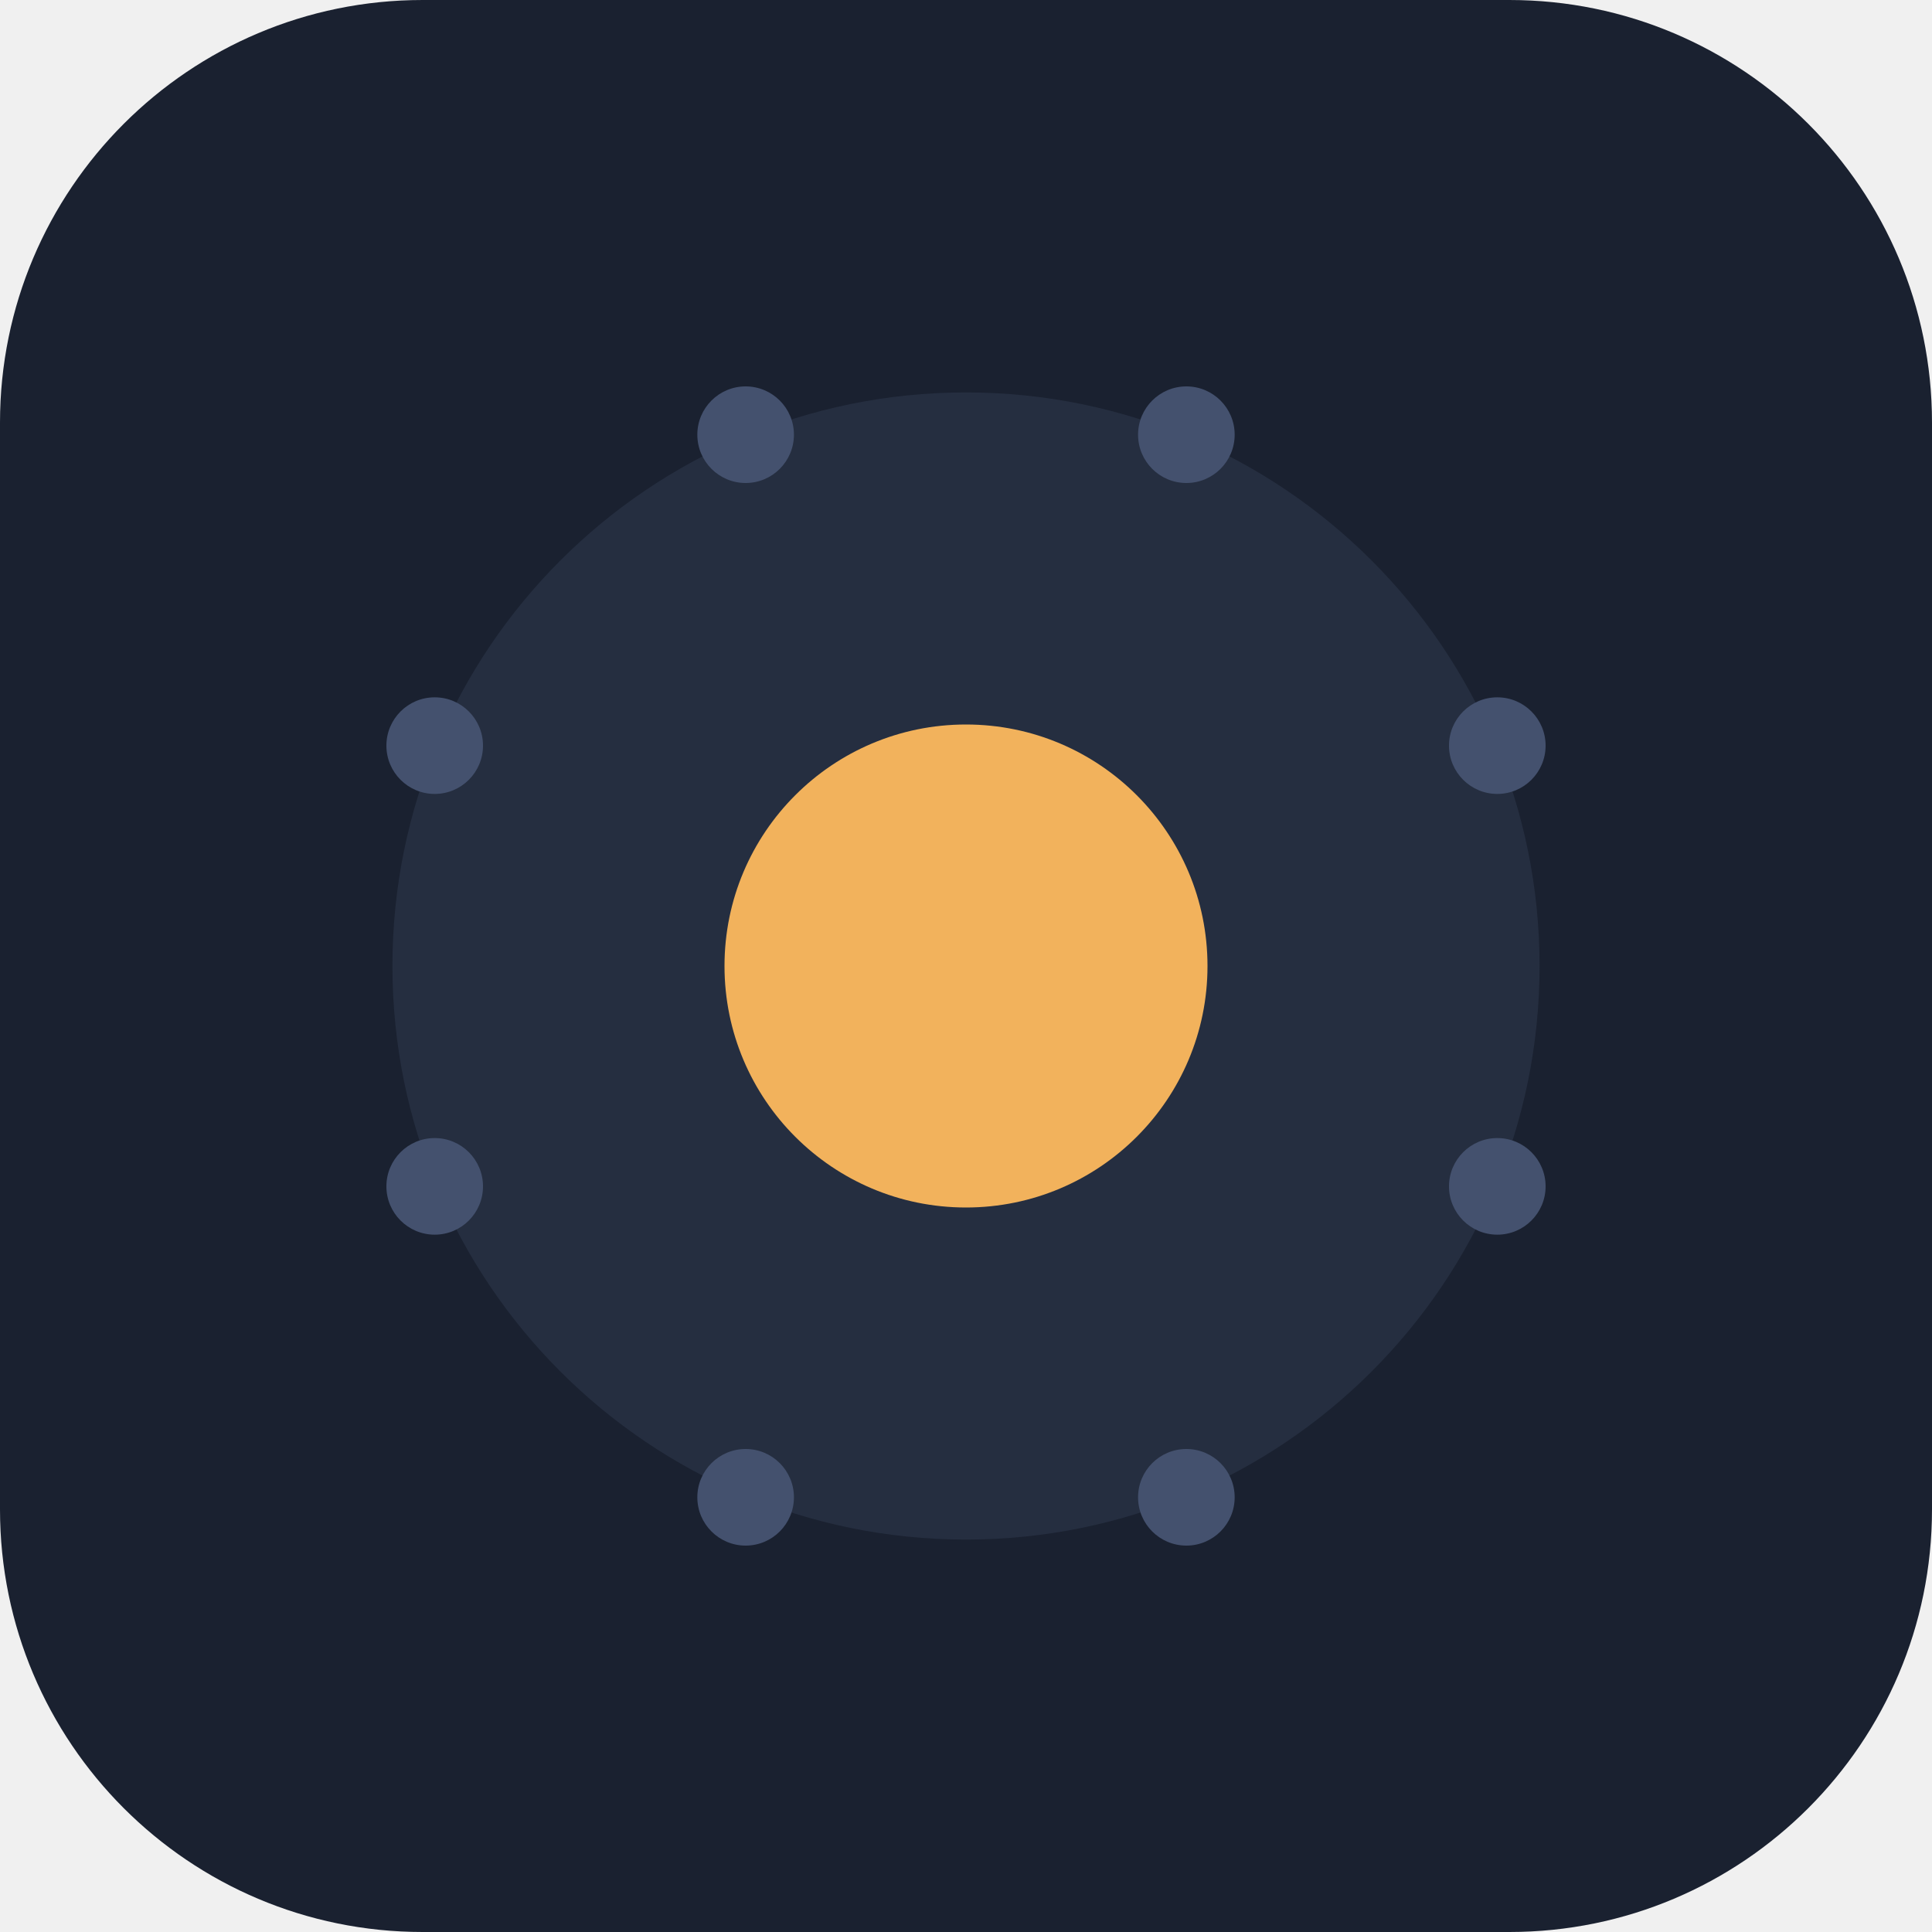
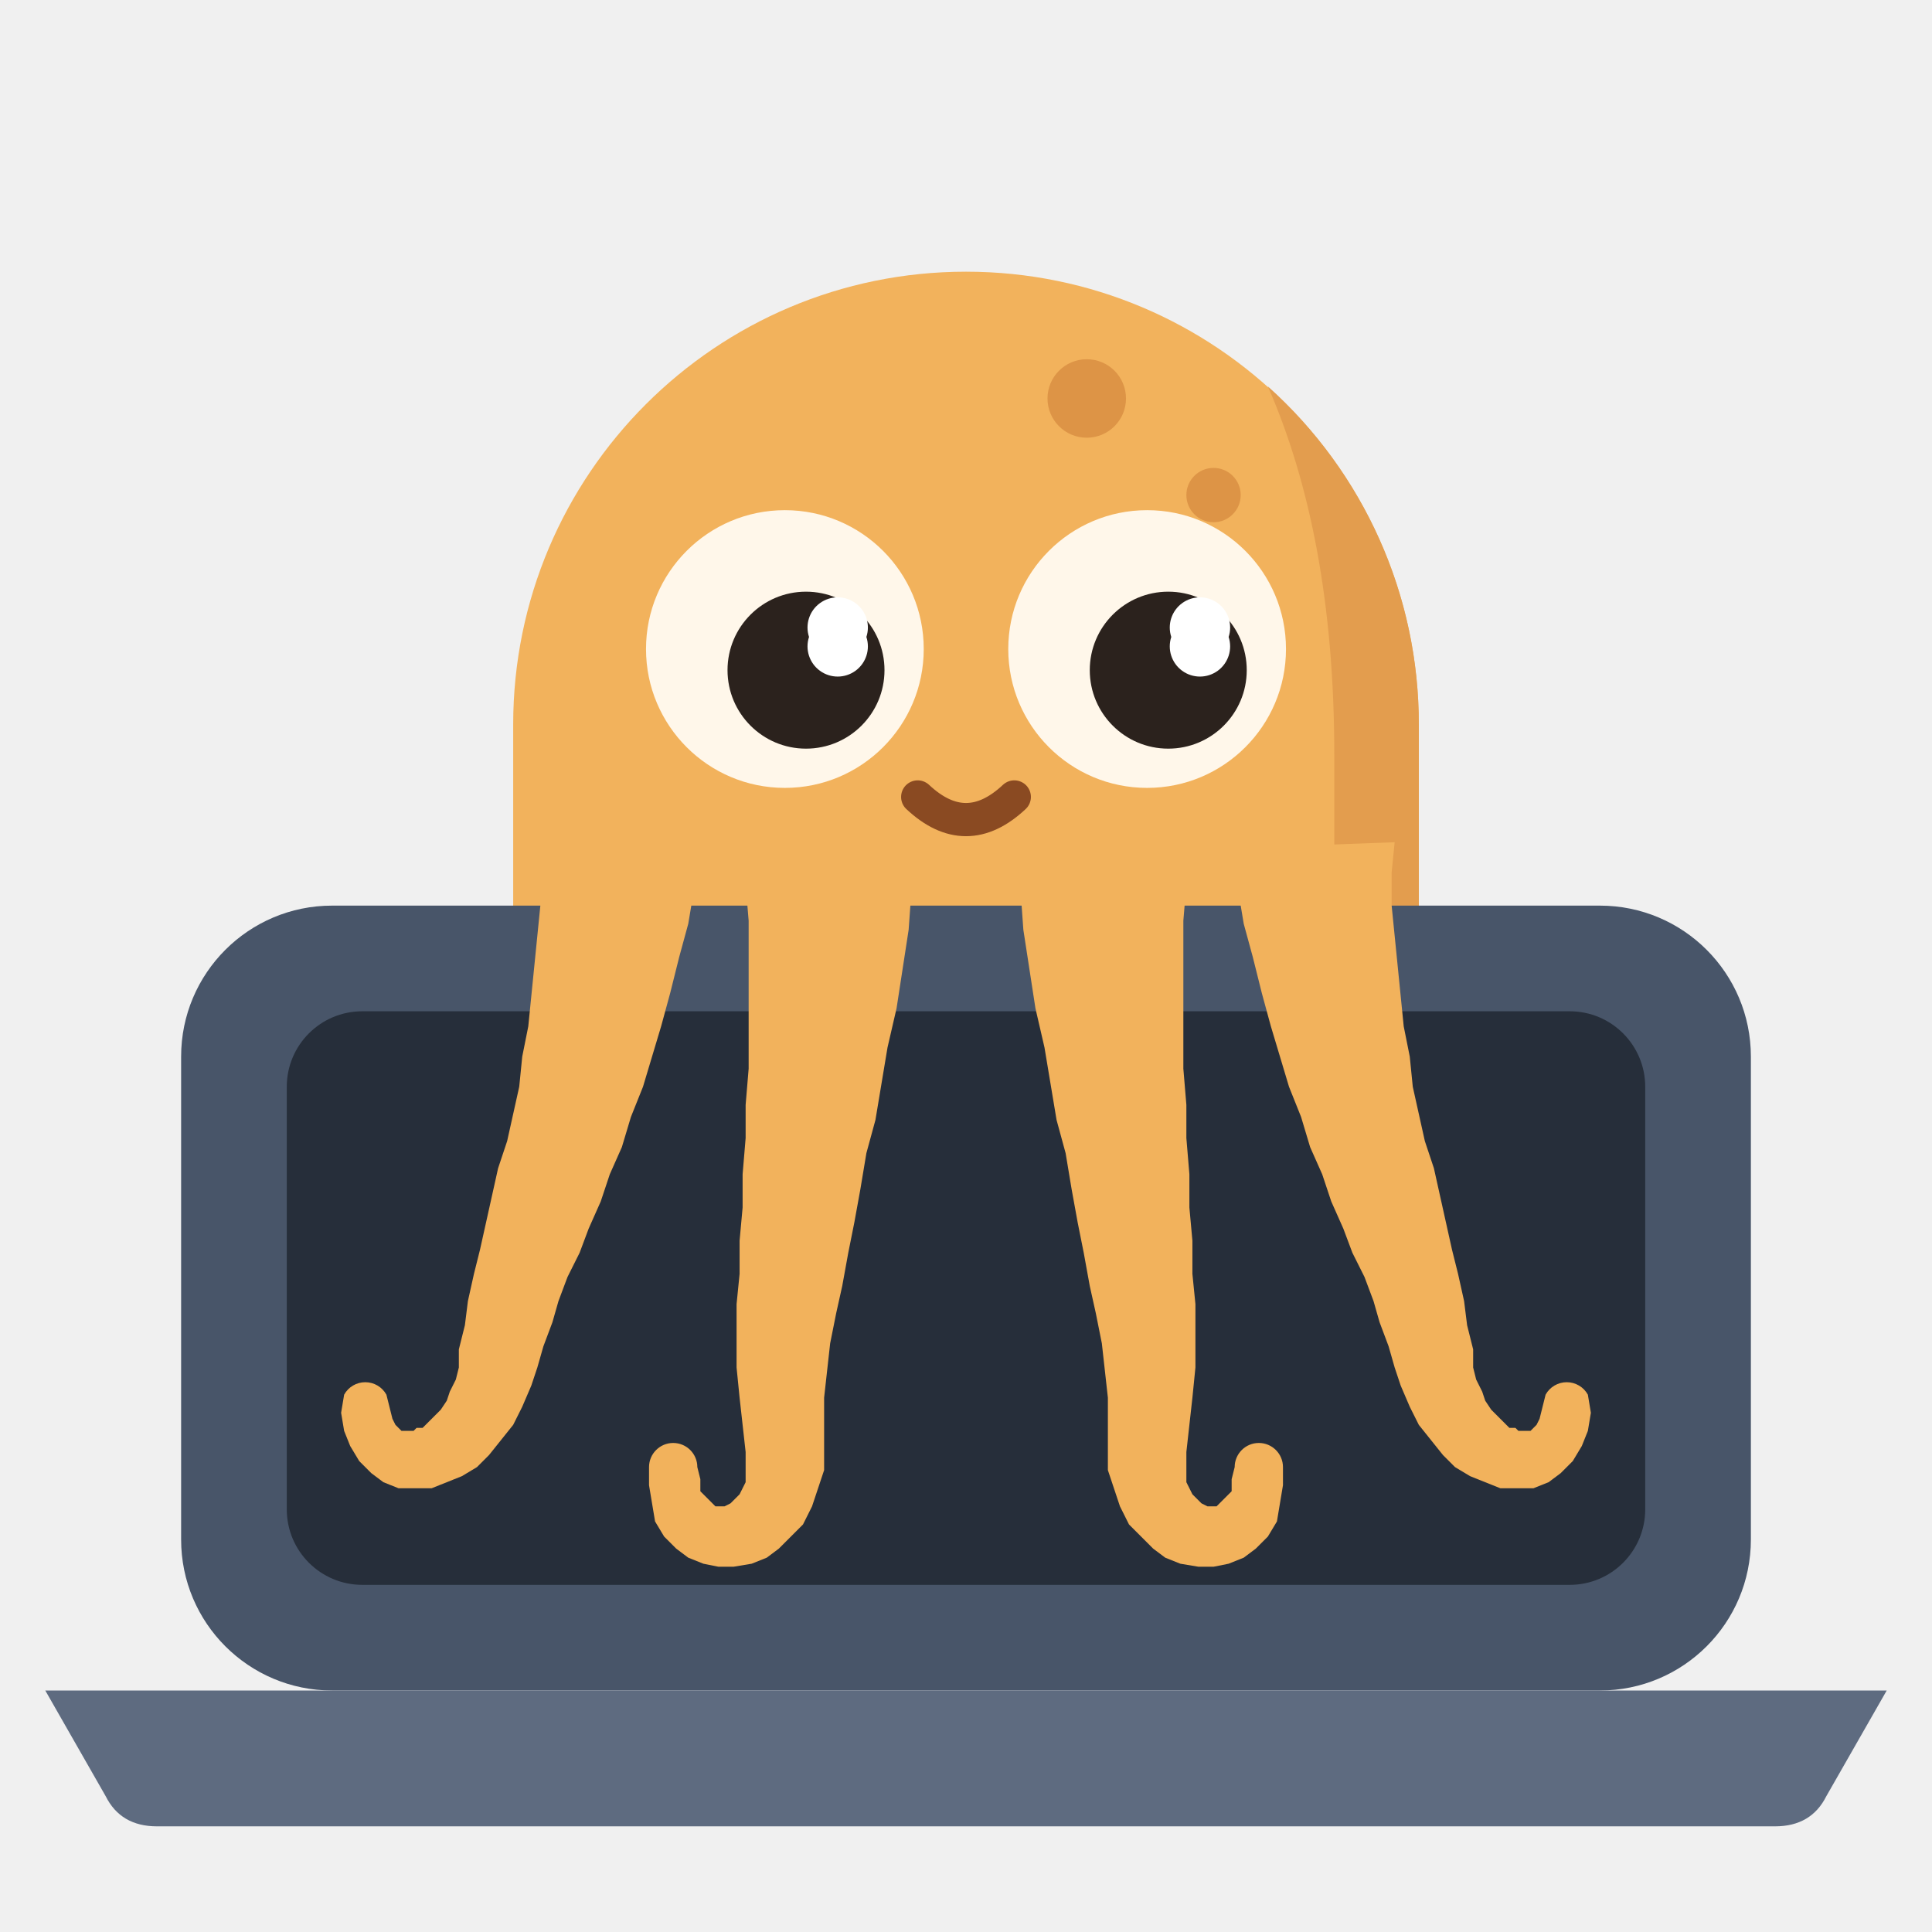
- <svg xmlns="http://www.w3.org/2000/svg" viewBox="0 0 64 64">
-   <rect width="64" height="64" rx="14" fill="#1A2130" />
-   <circle cx="32" cy="32" r="19" fill="#252E40" />
-   <circle cx="32" cy="32" r="8" fill="#F2B25C" />
-   <g fill="#44516E">
-     <circle cx="39.3" cy="14.4" r="1.6" />
-     <circle cx="49.6" cy="24.7" r="1.6" />
-     <circle cx="49.6" cy="39.3" r="1.6" />
-     <circle cx="39.3" cy="49.6" r="1.6" />
-     <circle cx="24.7" cy="49.6" r="1.6" />
-     <circle cx="14.4" cy="39.3" r="1.6" />
-     <circle cx="14.4" cy="24.7" r="1.6" />
-     <circle cx="24.7" cy="14.4" r="1.6" />
-   </g>
+ <svg xmlns="http://www.w3.org/2000/svg" viewBox="0 0 64 64" width="256" height="256" role="img" aria-label="Logo do Otto TV">
+   <path d="M17 34V24A15 15 0 0 1 47 24V34Z" fill="#F2B25C" />
+   <path d="M42 12.8A15 15 0 0 1 47 24V34H44.2V25C44.2 20 43.4 16 42 12.8Z" fill="#E39D4E" />
+   <path d="M34.7 13.2a1.3 1.3 0 1 0 2.6 0a1.3 1.3 0 1 0 -2.6 0ZM39.3 16.4a0.9 0.9 0 1 0 1.8 0a0.9 0.9 0 1 0 -1.8 0Z" fill="#DD9446" />
+   <path d="M21.4 21.5a4.6 4.6 0 1 0 9.2 0a4.6 4.6 0 1 0 -9.2 0ZM33.4 21.5a4.6 4.6 0 1 0 9.2 0a4.6 4.6 0 1 0 -9.2 0Z" fill="#FFF7EA" />
+   <path d="M24.1 22.2a2.6 2.6 0 1 0 5.2 0a2.6 2.6 0 1 0 -5.2 0ZM36.1 22.2a2.6 2.6 0 1 0 5.2 0a2.6 2.6 0 1 0 -5.2 0Z" fill="#2B221D" />
+   <path d="M26.8 21.1a1 1 0 1 0 1.9 0a1 1 0 1 0 -1.9 0ZM38.8 21.1a1 1 0 1 0 1.9 0a1 1 0 1 0 -1.9 0Z" fill="#FFFFFF" />
+   <path d="M30.4 26.4Q32 27.9 33.6 26.4" fill="none" stroke="#8A4A22" stroke-width="1.1" stroke-linecap="round" stroke-linejoin="round" />
+   <path d="M11 30H53A5 5 0 0 1 58 35V51A5 5 0 0 1 53 56H11A5 5 0 0 1 6 51V35A5 5 0 0 1 11 30Z" fill="#485569" />
+   <path d="M12 33.5H52A2.5 2.5 0 0 1 54.5 36V50A2.5 2.5 0 0 1 52 52.5H12A2.5 2.5 0 0 1 9.5 50V36A2.5 2.5 0 0 1 12 33.5Z" fill="#262E3A" />
+   <path d="M1.5 56H62.5L60.5 59.5Q60 60.5 58.8 60.5H5.2Q4 60.5 3.5 59.5Z" fill="#5E6B80" />
+   <path d="M17.8 27.9L17.9 28.9L17.9 30L17.8 31L17.7 32L17.6 33L17.5 34L17.3 35L17.2 36L17 36.9L16.8 37.8L16.5 38.7L16.3 39.6L16.1 40.5L15.9 41.4L15.7 42.2L15.5 43.1L15.4 43.9L15.2 44.7L15.2 45.3L15.1 45.7L14.9 46.1L14.8 46.4L14.6 46.7L14.4 46.9L14.2 47.1L14 47.3L13.8 47.3L13.7 47.4L13.5 47.4L13.4 47.4L13.3 47.4L13.2 47.3L13.1 47.2L13 47L12.9 46.6L12.8 46.2A0.8 0.8 0 0 0 11.4 46.2L11.3 46.8L11.4 47.4L11.6 47.9L11.9 48.4L12.3 48.8L12.7 49.1L13.2 49.3L13.7 49.3L14.3 49.3L14.8 49.1L15.3 48.9L15.8 48.6L16.2 48.2L16.6 47.7L17 47.2L17.3 46.6L17.6 45.9L17.8 45.3L18 44.6L18.3 43.8L18.5 43.1L18.8 42.3L19.2 41.5L19.5 40.7L19.9 39.8L20.2 38.9L20.6 38L20.9 37L21.3 36L21.6 35L21.9 34L22.2 32.9L22.5 31.7L22.8 30.6L23 29.4L23.2 28.1ZM24.6 28L24.7 29.3L24.8 30.5L24.8 31.7L24.8 33L24.8 34.2L24.8 35.4L24.7 36.6L24.7 37.7L24.6 38.9L24.6 40L24.5 41.1L24.5 42.2L24.4 43.2L24.4 44.3L24.4 45.3L24.5 46.3L24.6 47.2L24.7 48.1L24.7 48.5L24.7 48.8L24.7 49.1L24.6 49.3L24.5 49.5L24.4 49.6L24.3 49.7L24.2 49.8L24 49.9L23.9 49.9L23.8 49.9L23.7 49.9L23.6 49.8L23.5 49.7L23.4 49.6L23.2 49.4L23.2 49L23.1 48.6A0.8 0.8 0 0 0 21.5 48.6L21.5 49.2L21.6 49.8L21.7 50.4L22 50.9L22.4 51.3L22.8 51.6L23.3 51.8L23.8 51.9L24.3 51.9L24.9 51.8L25.4 51.6L25.8 51.3L26.2 50.9L26.6 50.5L26.9 49.9L27.1 49.3L27.3 48.7L27.3 47.9L27.3 47.1L27.3 46.3L27.4 45.4L27.5 44.5L27.7 43.5L27.9 42.6L28.1 41.5L28.3 40.5L28.5 39.4L28.7 38.2L29 37.1L29.2 35.9L29.4 34.7L29.7 33.4L29.9 32.1L30.1 30.8L30.2 29.4L30.4 28ZM33.6 28L33.8 29.4L33.9 30.8L34.1 32.1L34.3 33.4L34.6 34.7L34.8 35.9L35 37.1L35.3 38.2L35.5 39.4L35.7 40.5L35.9 41.5L36.1 42.6L36.3 43.5L36.5 44.5L36.6 45.4L36.7 46.3L36.7 47.1L36.7 47.9L36.7 48.7L36.9 49.3L37.1 49.9L37.4 50.5L37.8 50.9L38.2 51.3L38.6 51.6L39.1 51.8L39.7 51.9L40.2 51.9L40.7 51.8L41.2 51.6L41.6 51.3L42 50.9L42.3 50.4L42.4 49.8L42.5 49.2L42.5 48.6A0.8 0.8 0 0 0 40.9 48.6L40.8 49L40.8 49.4L40.6 49.6L40.5 49.7L40.4 49.8L40.3 49.9L40.2 49.9L40.1 49.9L40 49.9L39.8 49.8L39.7 49.7L39.6 49.6L39.5 49.5L39.4 49.3L39.3 49.1L39.3 48.8L39.3 48.5L39.3 48.1L39.4 47.2L39.5 46.3L39.6 45.3L39.6 44.3L39.6 43.2L39.5 42.2L39.5 41.1L39.4 40L39.4 38.9L39.3 37.7L39.3 36.6L39.2 35.4L39.2 34.2L39.2 33L39.2 31.7L39.2 30.5L39.3 29.3L39.4 28ZM40.8 28.1L41 29.4L41.2 30.6L41.5 31.7L41.8 32.9L42.1 34L42.4 35L42.7 36L43.1 37L43.4 38L43.8 38.9L44.1 39.8L44.5 40.7L44.8 41.5L45.2 42.3L45.5 43.1L45.7 43.8L46 44.6L46.2 45.3L46.4 45.9L46.7 46.6L47 47.2L47.4 47.7L47.8 48.2L48.2 48.6L48.7 48.9L49.2 49.1L49.7 49.3L50.3 49.3L50.8 49.3L51.3 49.1L51.7 48.8L52.1 48.4L52.4 47.9L52.6 47.4L52.7 46.8L52.6 46.2A0.8 0.8 0 0 0 51.2 46.2L51.1 46.6L51 47L50.9 47.2L50.8 47.3L50.7 47.4L50.6 47.4L50.5 47.4L50.3 47.4L50.2 47.3L50 47.3L49.8 47.1L49.6 46.9L49.4 46.7L49.2 46.4L49.1 46.1L48.9 45.7L48.8 45.3L48.8 44.7L48.6 43.9L48.5 43.1L48.3 42.2L48.1 41.4L47.9 40.5L47.7 39.6L47.5 38.7L47.2 37.8L47 36.9L46.8 36L46.7 35L46.5 34L46.4 33L46.3 32L46.2 31L46.1 30L46.1 28.9L46.2 27.9Z" fill="#F2B25C" />
</svg>
